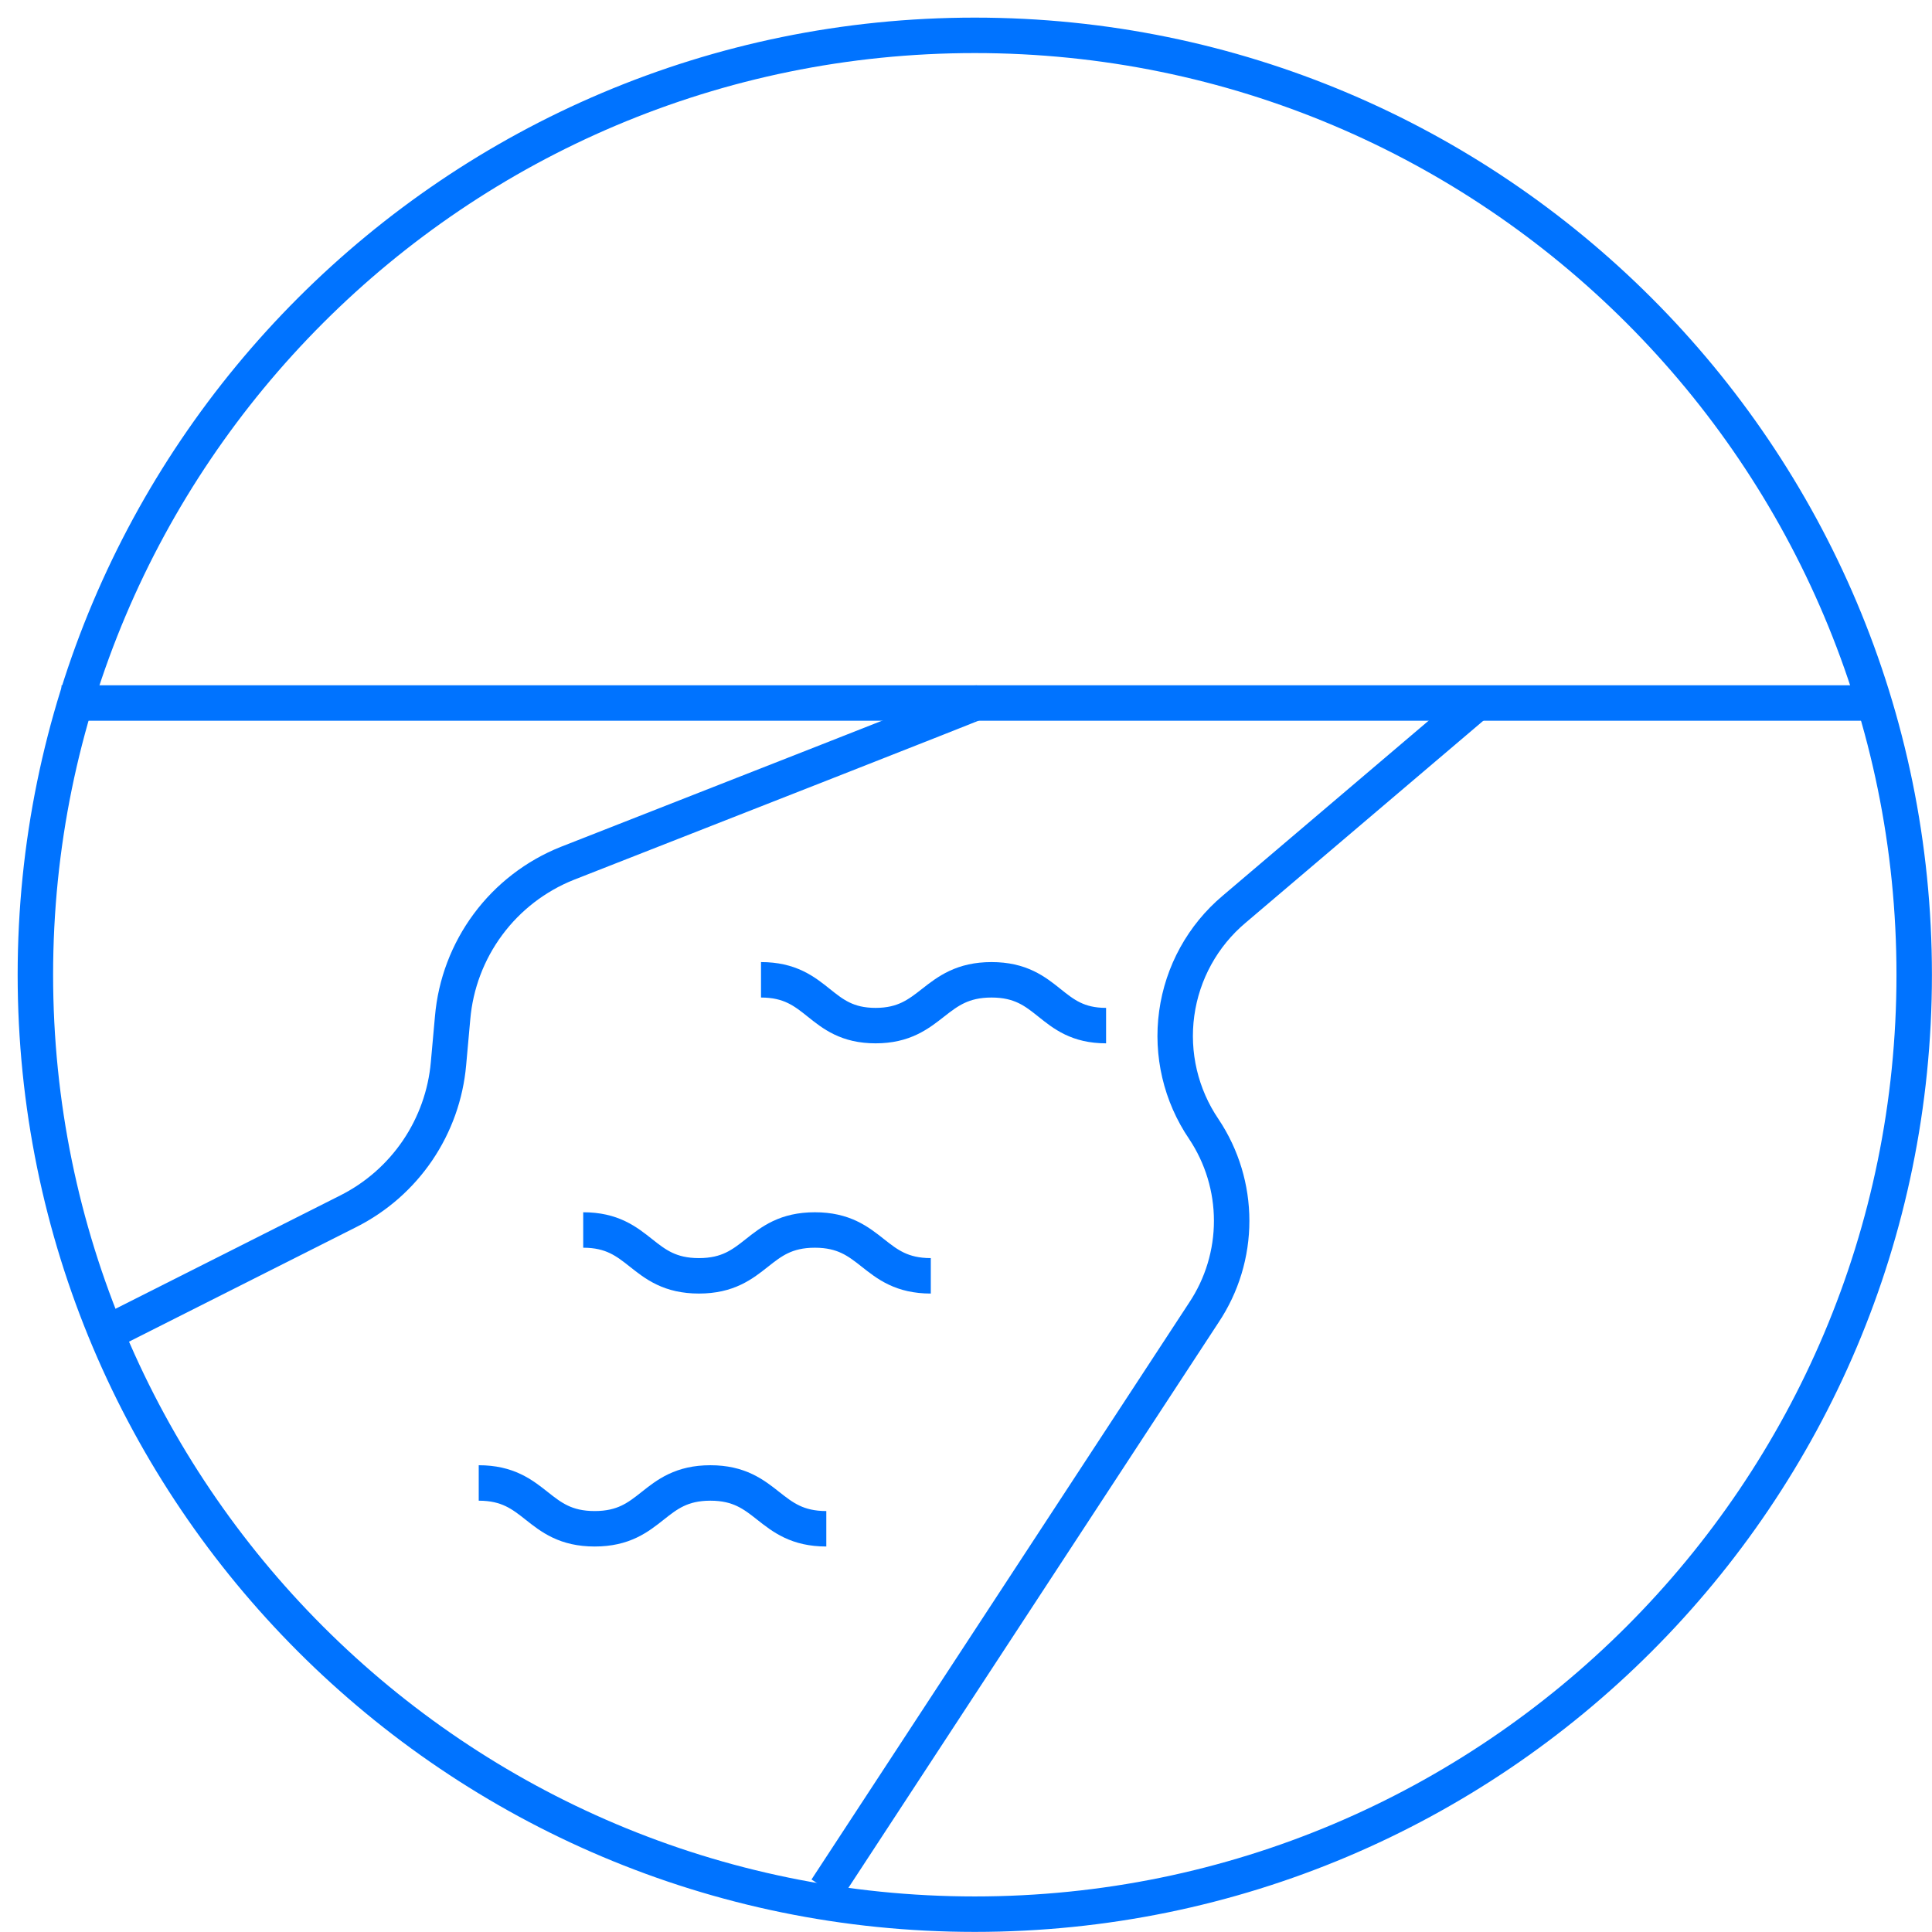
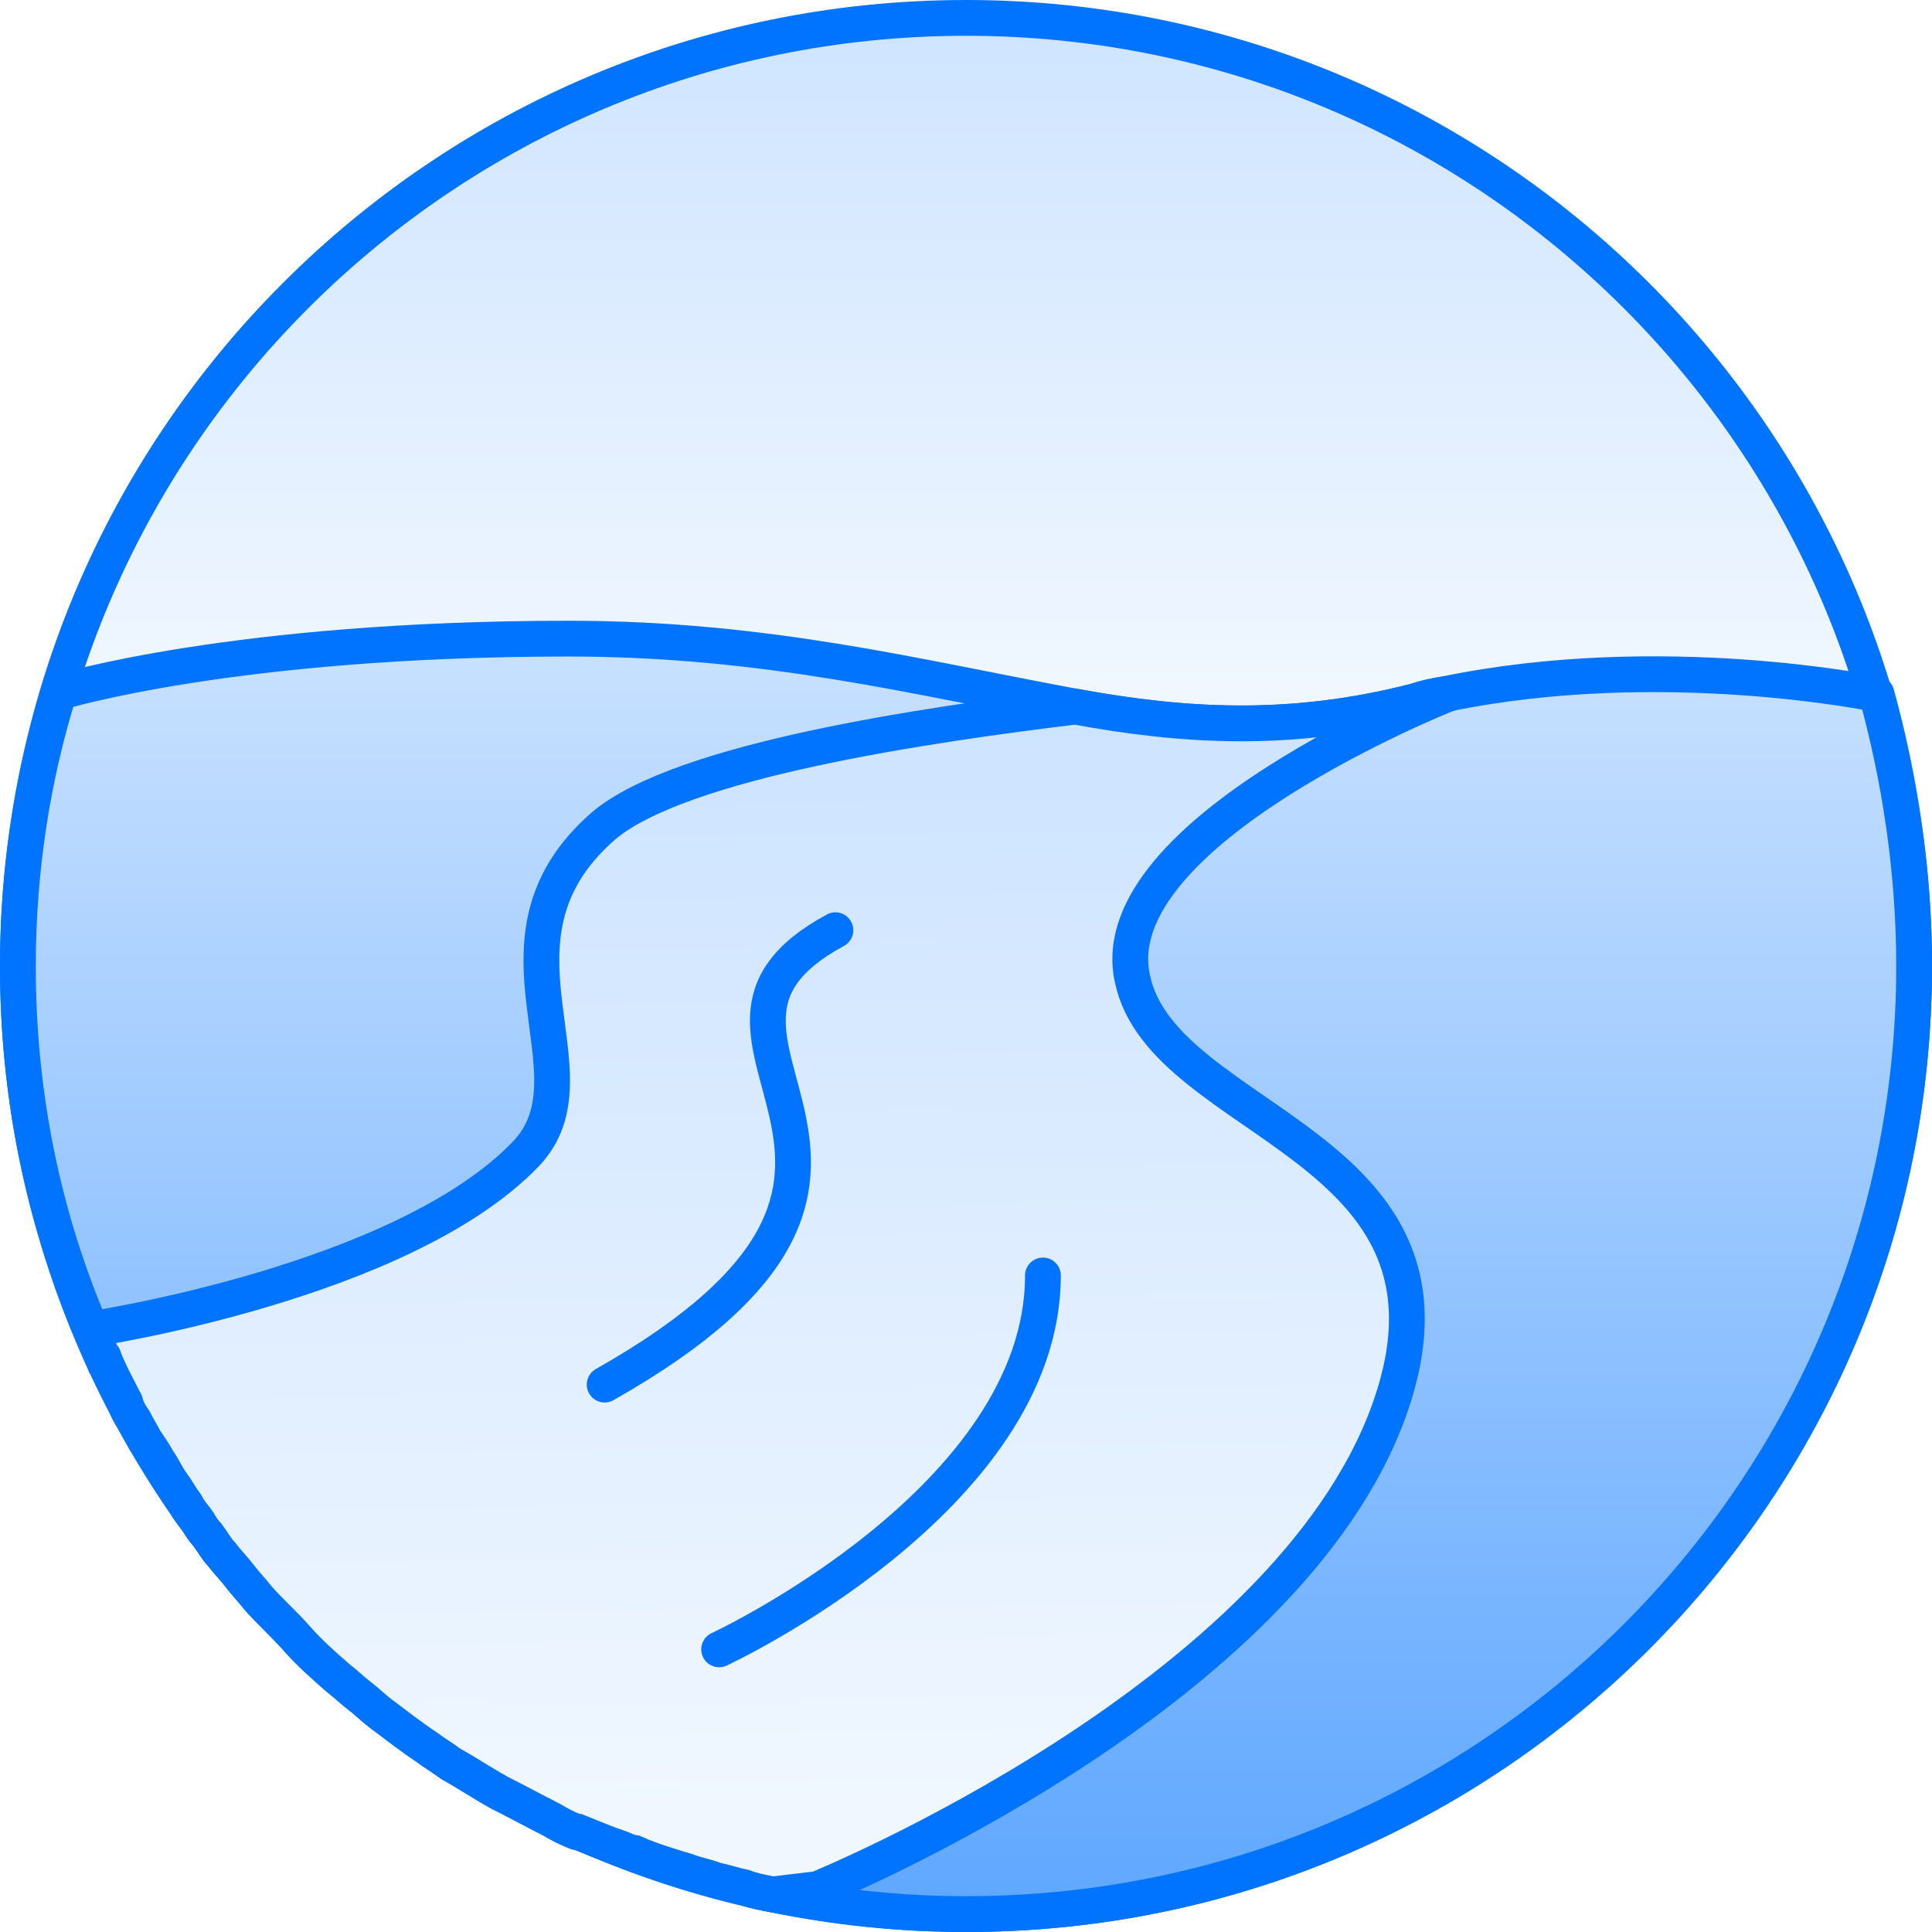
- <svg xmlns="http://www.w3.org/2000/svg" width="109" height="109" viewBox="0 0 109 109" fill="none">
-   <path d="M54.996 107.994C84.267 107.994 107.996 84.265 107.996 54.994C107.996 25.723 84.267 1.994 54.996 1.994C25.725 1.994 1.996 25.723 1.996 54.994C1.996 84.265 25.725 107.994 54.996 107.994Z" stroke="#0073FF" stroke-width="2" stroke-miterlimit="10" />
-   <path d="M105.748 39.662H3.471" stroke="#0073FF" stroke-width="2" stroke-miterlimit="10" />
-   <path d="M83.318 39.662L69.629 51.297C67.858 52.787 66.704 54.881 66.389 57.173C66.073 59.466 66.62 61.794 67.922 63.707V63.707C68.943 65.238 69.488 67.037 69.488 68.877C69.488 70.718 68.943 72.517 67.922 74.048L46.619 106.586" stroke="#0073FF" stroke-width="2" stroke-miterlimit="10" />
-   <path d="M54.996 39.662C55.073 39.662 40.505 45.376 31.999 48.711C30.221 49.422 28.674 50.613 27.533 52.152C26.392 53.69 25.7 55.515 25.536 57.424L25.303 60.009C25.148 61.763 24.547 63.448 23.559 64.905C22.57 66.362 21.226 67.542 19.654 68.334L5.99 75.224" stroke="#0073FF" stroke-width="2" stroke-miterlimit="10" />
-   <path d="M27.009 83.666C30.279 83.666 30.279 86.251 33.55 86.251C36.821 86.251 36.821 83.666 40.078 83.666C43.336 83.666 43.349 86.251 46.619 86.251" stroke="#0073FF" stroke-width="2" stroke-miterlimit="10" />
-   <path d="M32.904 69.394C36.162 69.394 36.162 71.98 39.432 71.98C42.703 71.98 42.703 69.394 45.973 69.394C49.244 69.394 49.244 71.98 52.514 71.98" stroke="#0073FF" stroke-width="2" stroke-miterlimit="10" />
-   <path d="M42.935 55.279C46.193 55.279 46.193 57.863 49.399 57.863C52.605 57.863 52.669 55.279 55.94 55.279C59.21 55.279 59.21 57.863 62.403 57.863" stroke="#0073FF" stroke-width="2" stroke-miterlimit="10" />
+ <svg xmlns="http://www.w3.org/2000/svg" version="1.1" id="Layer_1" x="0px" y="0px" viewBox="0 0 108 108" style="enable-background:new 0 0 108 108;" xml:space="preserve">
+   <style type="text/css">
+ 	.st0{fill:url(#SVGID_1_);stroke:#0073FF;stroke-width:2;stroke-miterlimit:10;}
+ 	.st1{fill:url(#SVGID_2_);stroke:#0073FF;stroke-width:2;stroke-linecap:round;stroke-linejoin:round;stroke-miterlimit:10;}
+ 	.st2{fill:url(#SVGID_3_);stroke:#0073FF;stroke-width:2;stroke-miterlimit:10;}
+ 	.st3{fill:none;stroke:#0073FF;stroke-width:2;stroke-linecap:round;stroke-miterlimit:10;}
+ </style>
+   <g>
+     <g>
+       <linearGradient id="SVGID_1_" gradientUnits="userSpaceOnUse" x1="53.998" y1="38.595" x2="53.998" y2="-1.499">
+         <stop offset="9.949999e-15" style="stop-color:#F0F7FF" />
+         <stop offset="1" style="stop-color:#CCE3FF" />
+       </linearGradient>
+       <circle class="st0" cx="54" cy="54" r="53" />
+       <linearGradient id="SVGID_2_" gradientUnits="userSpaceOnUse" x1="54.002" y1="33.19" x2="54.002" y2="170.75">
+         <stop offset="0" style="stop-color:#CCE3FF" />
+         <stop offset="1" style="stop-color:#0073FF" />
+       </linearGradient>
+       <path class="st1" d="M107,54c0,29.3-23.7,53-53,53c-3.7,0-7.3-0.4-10.8-1.1c-0.5-0.1-1.1-0.2-1.6-0.4c-0.5-0.1-1.1-0.3-1.6-0.4    c-0.5-0.2-1.1-0.3-1.6-0.5c-1-0.3-2-0.6-2.9-1c-0.1,0-0.3-0.1-0.4-0.1c-0.4-0.2-0.8-0.3-1.3-0.5c-0.5-0.2-1-0.4-1.5-0.6    c0,0,0,0-0.1,0c-0.5-0.2-0.9-0.4-1.4-0.7c-1-0.5-1.9-1-2.9-1.5c-0.9-0.5-1.8-1.1-2.7-1.6c-0.4-0.3-0.9-0.6-1.3-0.9    c-0.9-0.6-1.8-1.3-2.6-1.9c-0.4-0.3-0.8-0.7-1.2-1c-0.4-0.3-0.8-0.7-1.2-1c-0.8-0.7-1.6-1.4-2.3-2.2s-1.5-1.5-2.2-2.3    c-0.3-0.4-0.7-0.8-1-1.2c-0.3-0.4-0.7-0.8-1-1.2c-0.3-0.3-0.5-0.7-0.8-1.1c-0.2-0.2-0.4-0.5-0.5-0.7c-0.2-0.3-0.5-0.6-0.7-1    c-0.3-0.4-0.5-0.8-0.8-1.2c-0.3-0.4-0.5-0.9-0.8-1.3c-0.2-0.4-0.5-0.8-0.7-1.1c-0.2-0.4-0.4-0.7-0.6-1.1c-0.2-0.3-0.4-0.6-0.5-1    c0-0.1-0.1-0.1-0.1-0.2c-0.4-0.8-0.8-1.5-1.1-2.3c0,0,0-0.1-0.1-0.1c-0.2-0.5-0.4-1-0.6-1.5v0C2.4,68,1,61.2,1,54    c0-5.3,0.8-10.5,2.3-15.3c0,0,9.7-3,28.5-3c11.1,0,19.6,2.2,28.3,3.8c6,1.1,12,1.5,19-0.3c0.6-0.2,1.1-0.3,1.7-0.4    c12.1-2.5,24.1,0,24.1,0C106.2,43.5,107,48.7,107,54z" />
+       <linearGradient id="SVGID_3_" gradientUnits="userSpaceOnUse" x1="43.379" y1="101.174" x2="42.617" y2="38.925">
+         <stop offset="9.949999e-15" style="stop-color:#F0F7FF" />
+         <stop offset="1" style="stop-color:#CCE3FF" />
+       </linearGradient>
+       <path class="st2" d="M77.7,78.7c-5.7,16.2-32,26.9-32,26.9l-2.5,0.3c-0.5-0.1-1.1-0.2-1.6-0.4c-0.5-0.1-1.1-0.3-1.6-0.4    c-0.5-0.2-1.1-0.3-1.6-0.5c-1-0.3-2-0.6-2.9-1c-0.1,0-0.3-0.1-0.4-0.1c-0.4-0.2-0.8-0.3-1.3-0.5c-0.5-0.2-1-0.4-1.5-0.6    c0,0,0,0-0.1,0c-0.5-0.2-0.9-0.4-1.4-0.7c-1-0.5-1.9-1-2.9-1.5c-0.9-0.5-1.8-1.1-2.7-1.6c-0.4-0.3-0.9-0.6-1.3-0.9    c-0.9-0.6-1.8-1.3-2.6-1.9c-0.4-0.3-0.8-0.7-1.2-1c-0.4-0.3-0.8-0.7-1.2-1c-0.8-0.7-1.6-1.4-2.3-2.2s-1.5-1.5-2.2-2.3    c-0.3-0.4-0.7-0.8-1-1.2c-0.3-0.4-0.7-0.8-1-1.2c-0.3-0.3-0.5-0.7-0.8-1.1c-0.2-0.2-0.4-0.5-0.5-0.7c-0.2-0.3-0.5-0.6-0.7-1    c-0.3-0.4-0.5-0.8-0.8-1.2c-0.3-0.4-0.5-0.9-0.8-1.3c-0.2-0.4-0.5-0.8-0.7-1.1c-0.2-0.4-0.4-0.7-0.6-1.1c-0.2-0.3-0.4-0.6-0.5-1    c0-0.1-0.1-0.1-0.1-0.2c-0.4-0.8-0.8-1.5-1.1-2.3c0,0,0-0.1-0.1-0.1c-0.2-0.5-0.4-1-0.6-1.5v0c0,0,17.4-2.6,24.3-9.8    c4.3-4.5-3-11.9,4.3-18.3c4.3-3.7,18.2-5.7,26.4-6.7c6,1.1,12,1.5,19-0.3c0.6-0.2,1.1-0.3,1.7-0.4h0.1c0,0-19.4,7.7-17.6,15.9    C65,62.9,82.9,63.9,77.7,78.7z" />
+     </g>
+     <path class="st3" d="M46.7,52c-11.3,6.1,8.5,13.3-12.9,25.4" />
+     <path class="st3" d="M40.2,92.2c0,0,18.1-8.4,18.1-20.9" />
+   </g>
</svg>
